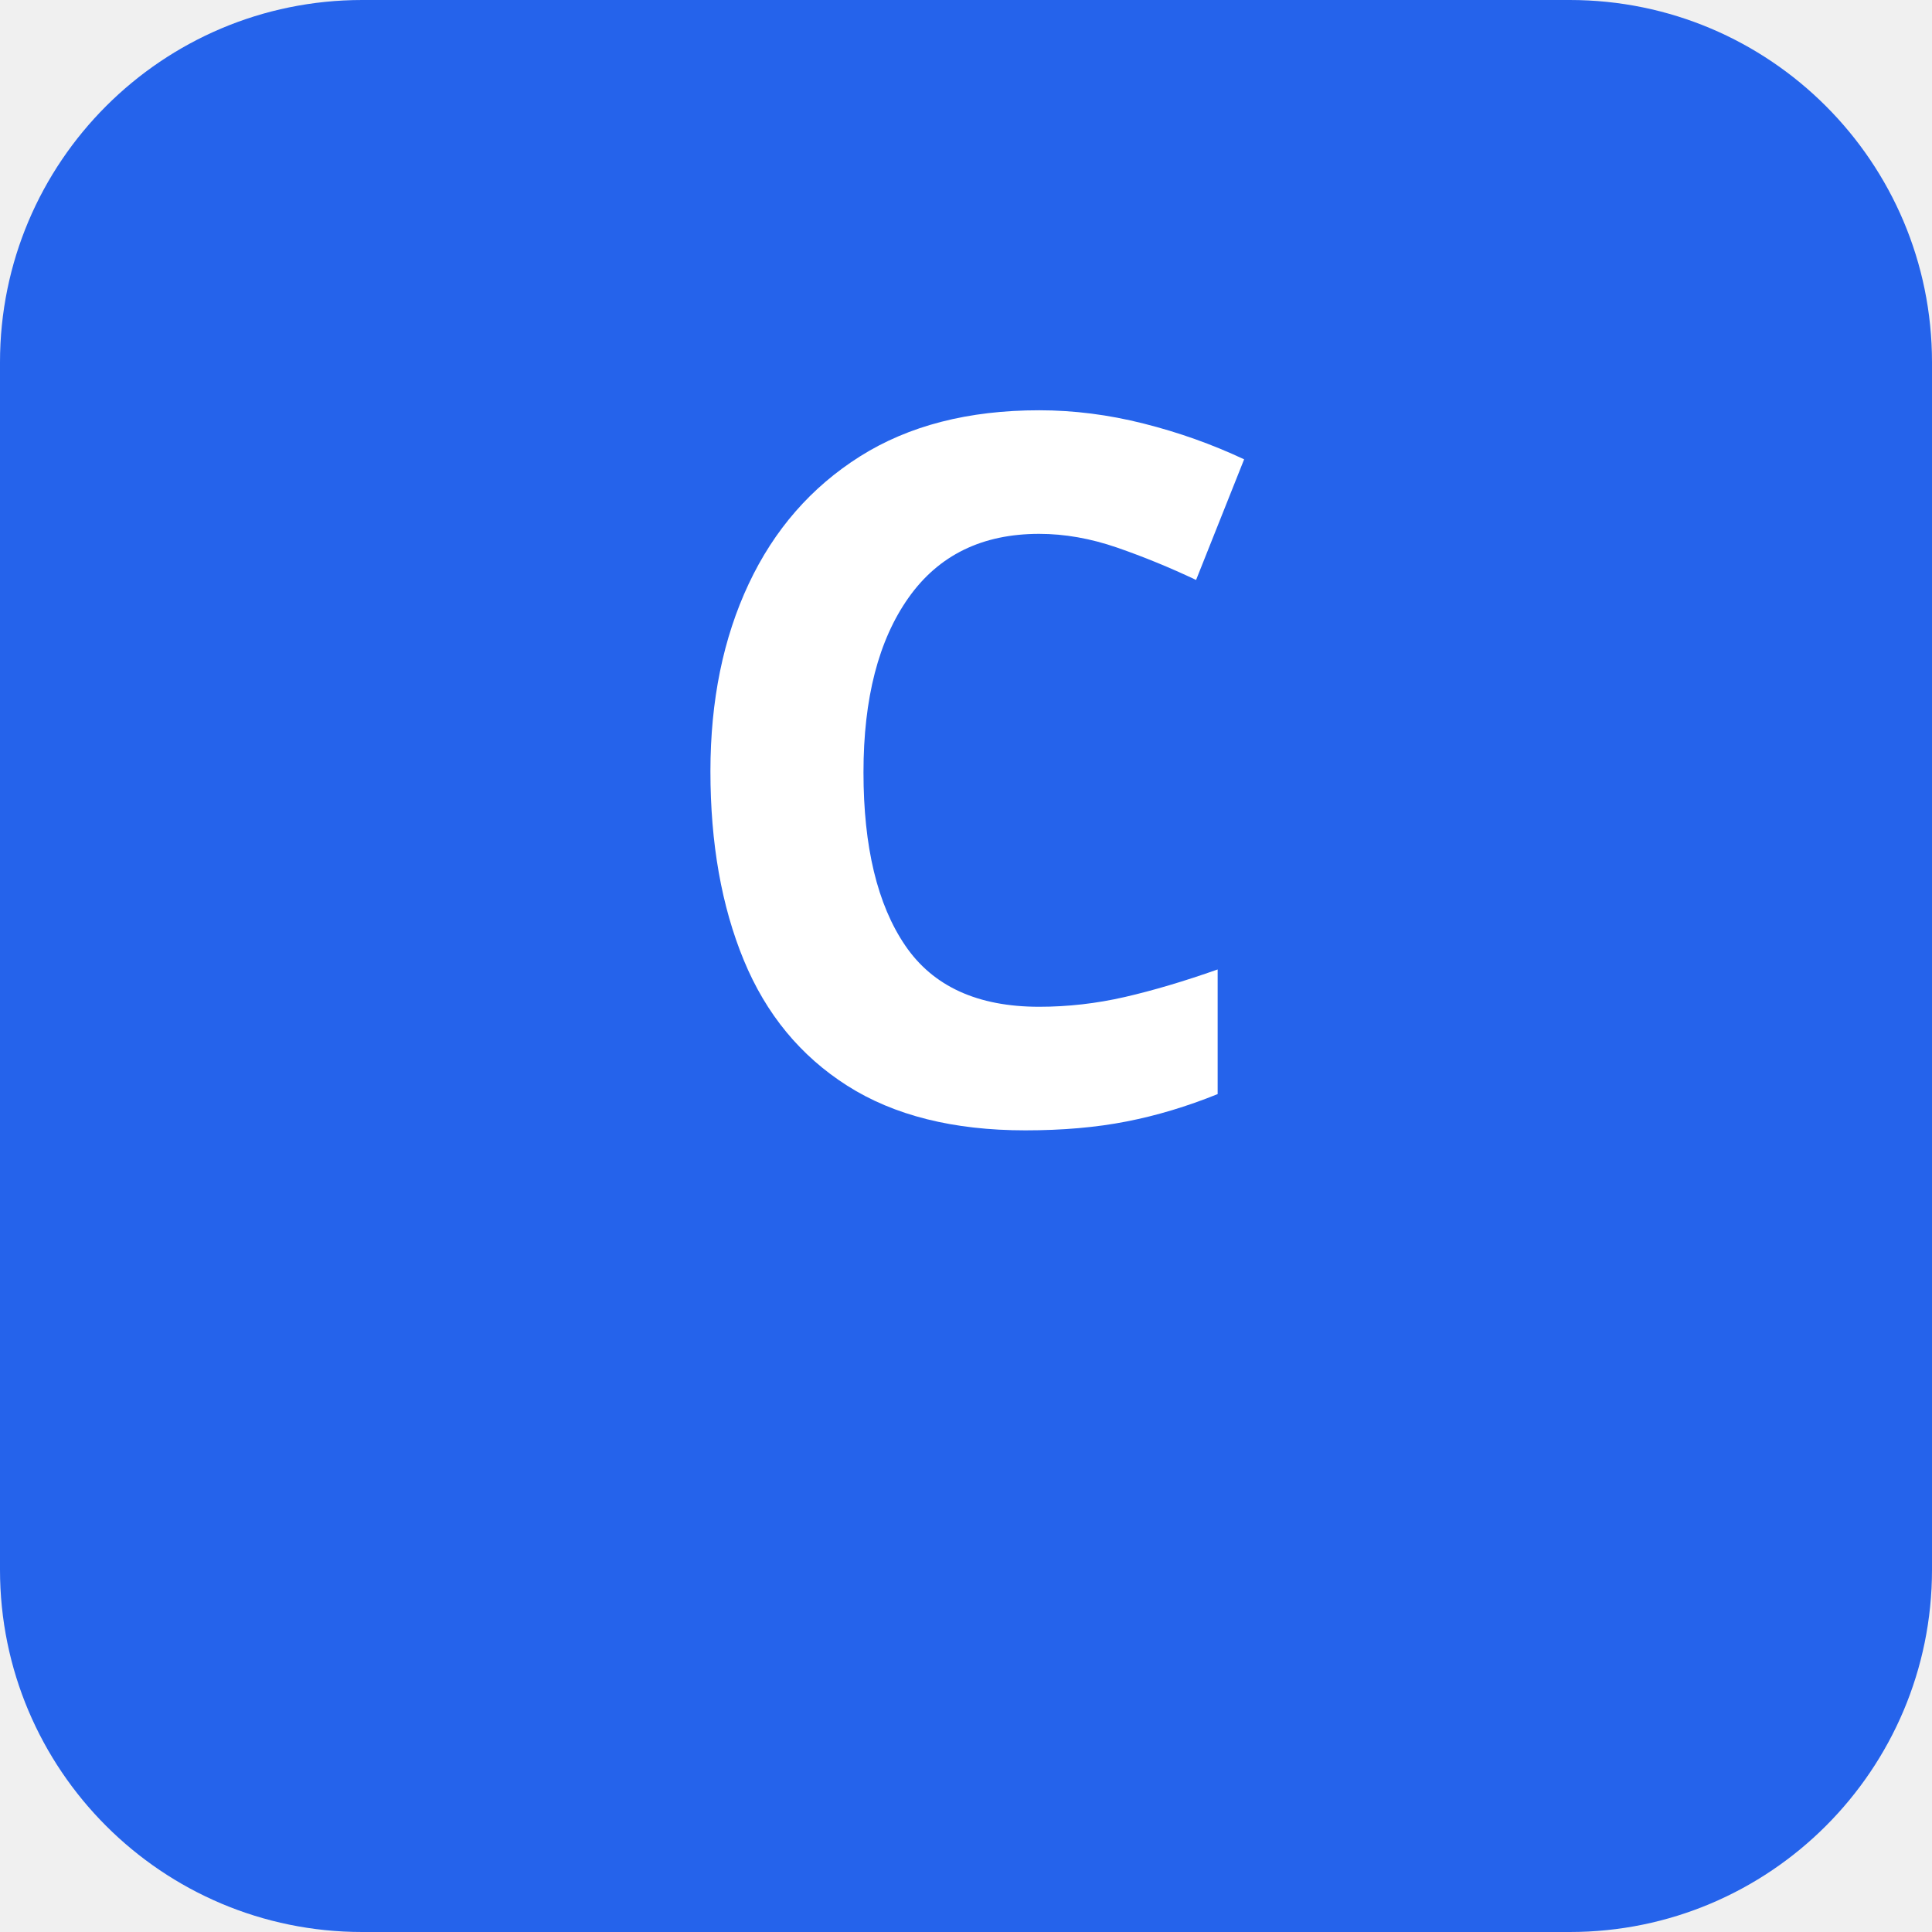
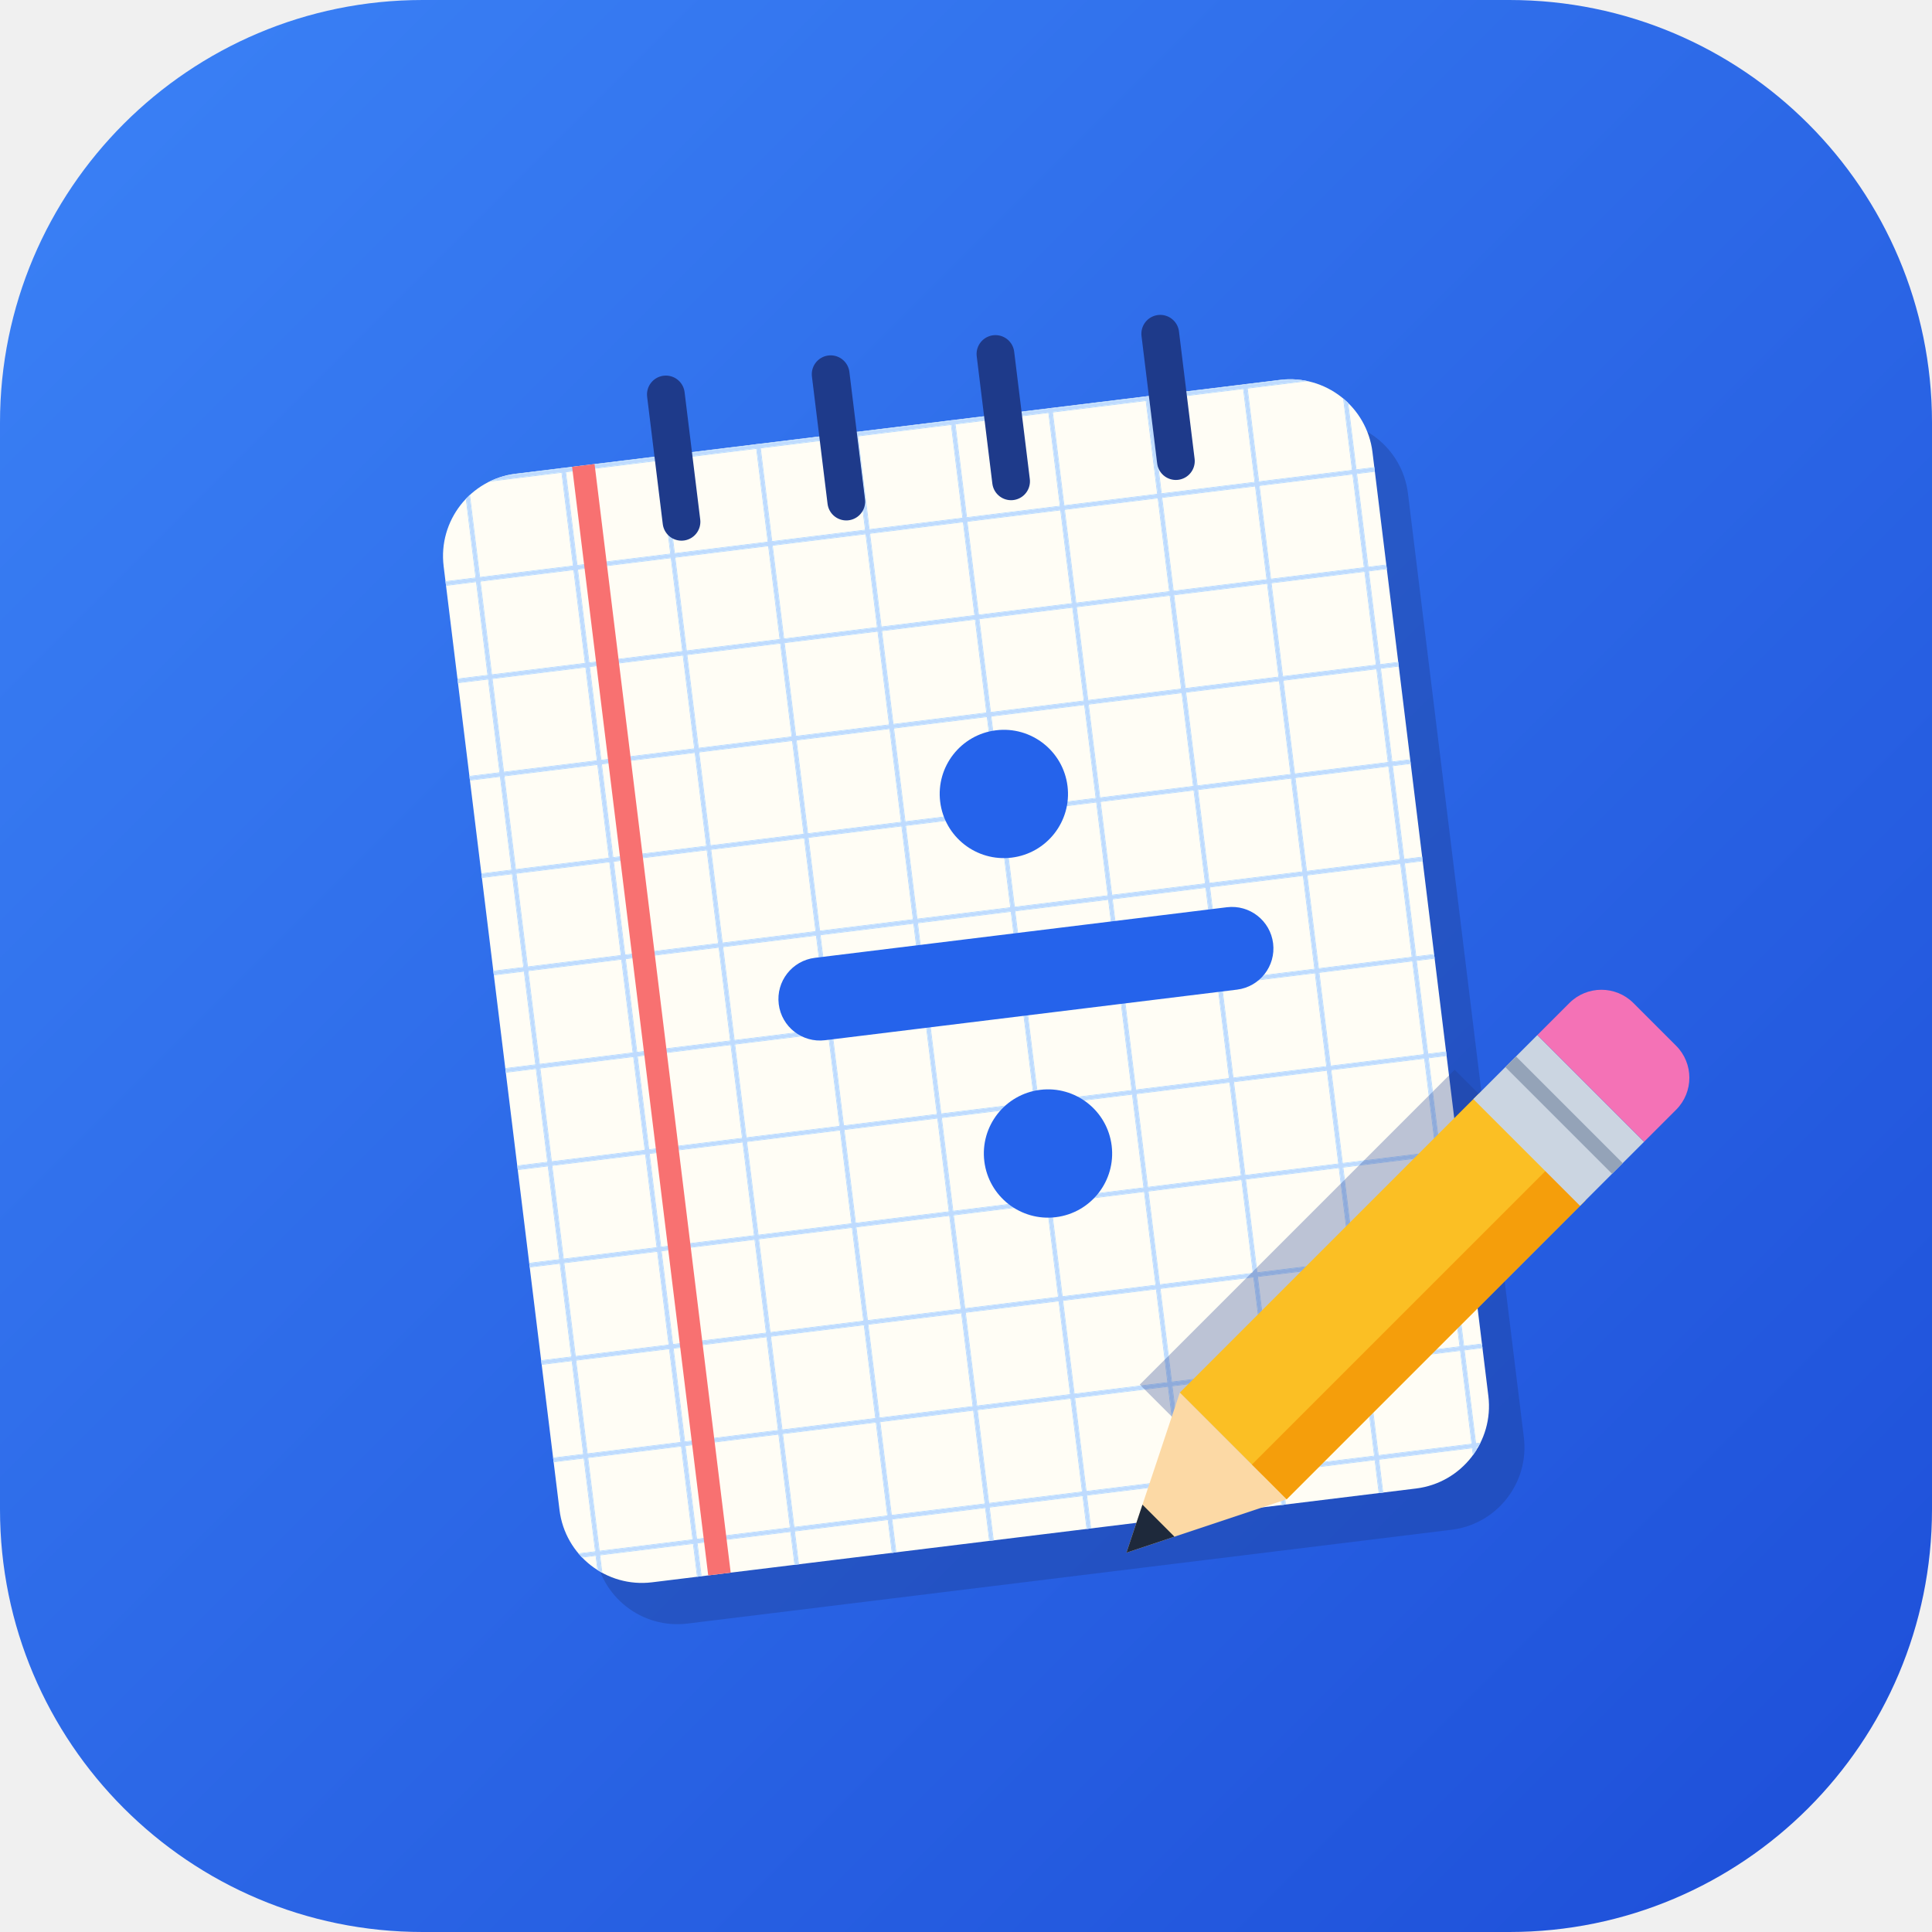
<svg xmlns="http://www.w3.org/2000/svg" viewBox="0 0 512 512">
-   <rect width="512" height="512" rx="96" fill="#2563eb" />
-   <text x="50%" y="58%" font-size="260" text-anchor="middle" fill="white" font-family="sans-serif" font-weight="bold">C</text>
+   <defs>
+     <linearGradient id="bg" x1="0" y1="0" x2="1" y2="1">
+       <stop offset="0" stop-color="#3B82F6" />
+       <stop offset="1" stop-color="#1D4ED8" />
+     </linearGradient>
+     <pattern id="grid" width="26" height="26" patternUnits="userSpaceOnUse" x="10" y="8">
+       <path d="M26 0H0V26" fill="none" stroke="#BFDBFE" stroke-width="2.5" />
+     </pattern>
+     <clipPath id="pg">
+       <rect x="132" y="112" width="248" height="296" rx="22" />
+     </clipPath>
+   </defs>
+   <rect width="512" height="512" rx="112" fill="url(#bg)" />
+   <g transform="rotate(-7 256 260)">
+     <rect x="140" y="124" width="248" height="296" rx="22" fill="#1E3A8A" opacity=".35" />
+     <rect x="132" y="112" width="248" height="296" rx="22" fill="#FFFDF5" />
+     <rect clip-path="url(#pg)" x="132" y="112" width="248" height="296" fill="url(#grid)" />
+     <line x1="172" y1="112" x2="172" y2="408" stroke="#F87171" stroke-width="6" />
+     <g fill="none" stroke="#1E3A8A" stroke-width="10" stroke-linecap="round">
+       <path d="M196 96v34" />
+       <path d="M240 96v34" />
+       <path d="M284 96v34" />
+       <path d="M328 96v34" />
+     </g>
+     <rect x="206" y="249" width="132" height="22" rx="11" fill="#2563EB" />
+     <circle cx="272" cy="212" r="17" fill="#2563EB" />
+     <circle cx="272" cy="308" r="17" fill="#2563EB" />
+   </g>
+   <g transform="translate(406 304) rotate(135)">
+     <rect x="-4" y="-17" width="118" height="40" fill="#1E3A8A" opacity=".3" transform="translate(4 6)" />
+     <rect x="0" y="-20" width="112" height="40" fill="#FBBF24" />
+     <rect x="0" y="-20" width="112" height="13" fill="#F59E0B" />
+     <path d="M112 -20 L152 0 L112 20 Z" fill="#FCD9A5" />
+     <path d="M140 -6 L152 0 L140 6 Z" fill="#1E293B" />
+     <rect x="-22" y="-20" width="24" height="40" fill="#CBD5E1" />
+     <rect x="-14" y="-20" width="4" height="40" fill="#94A3B8" />
+     <path d="M-22 -20 H-34 a12 12 0 0 0 -12 12 V8 a12 12 0 0 0 12 12 H-22 Z" fill="#F472B6" />
+   </g>
</svg>
